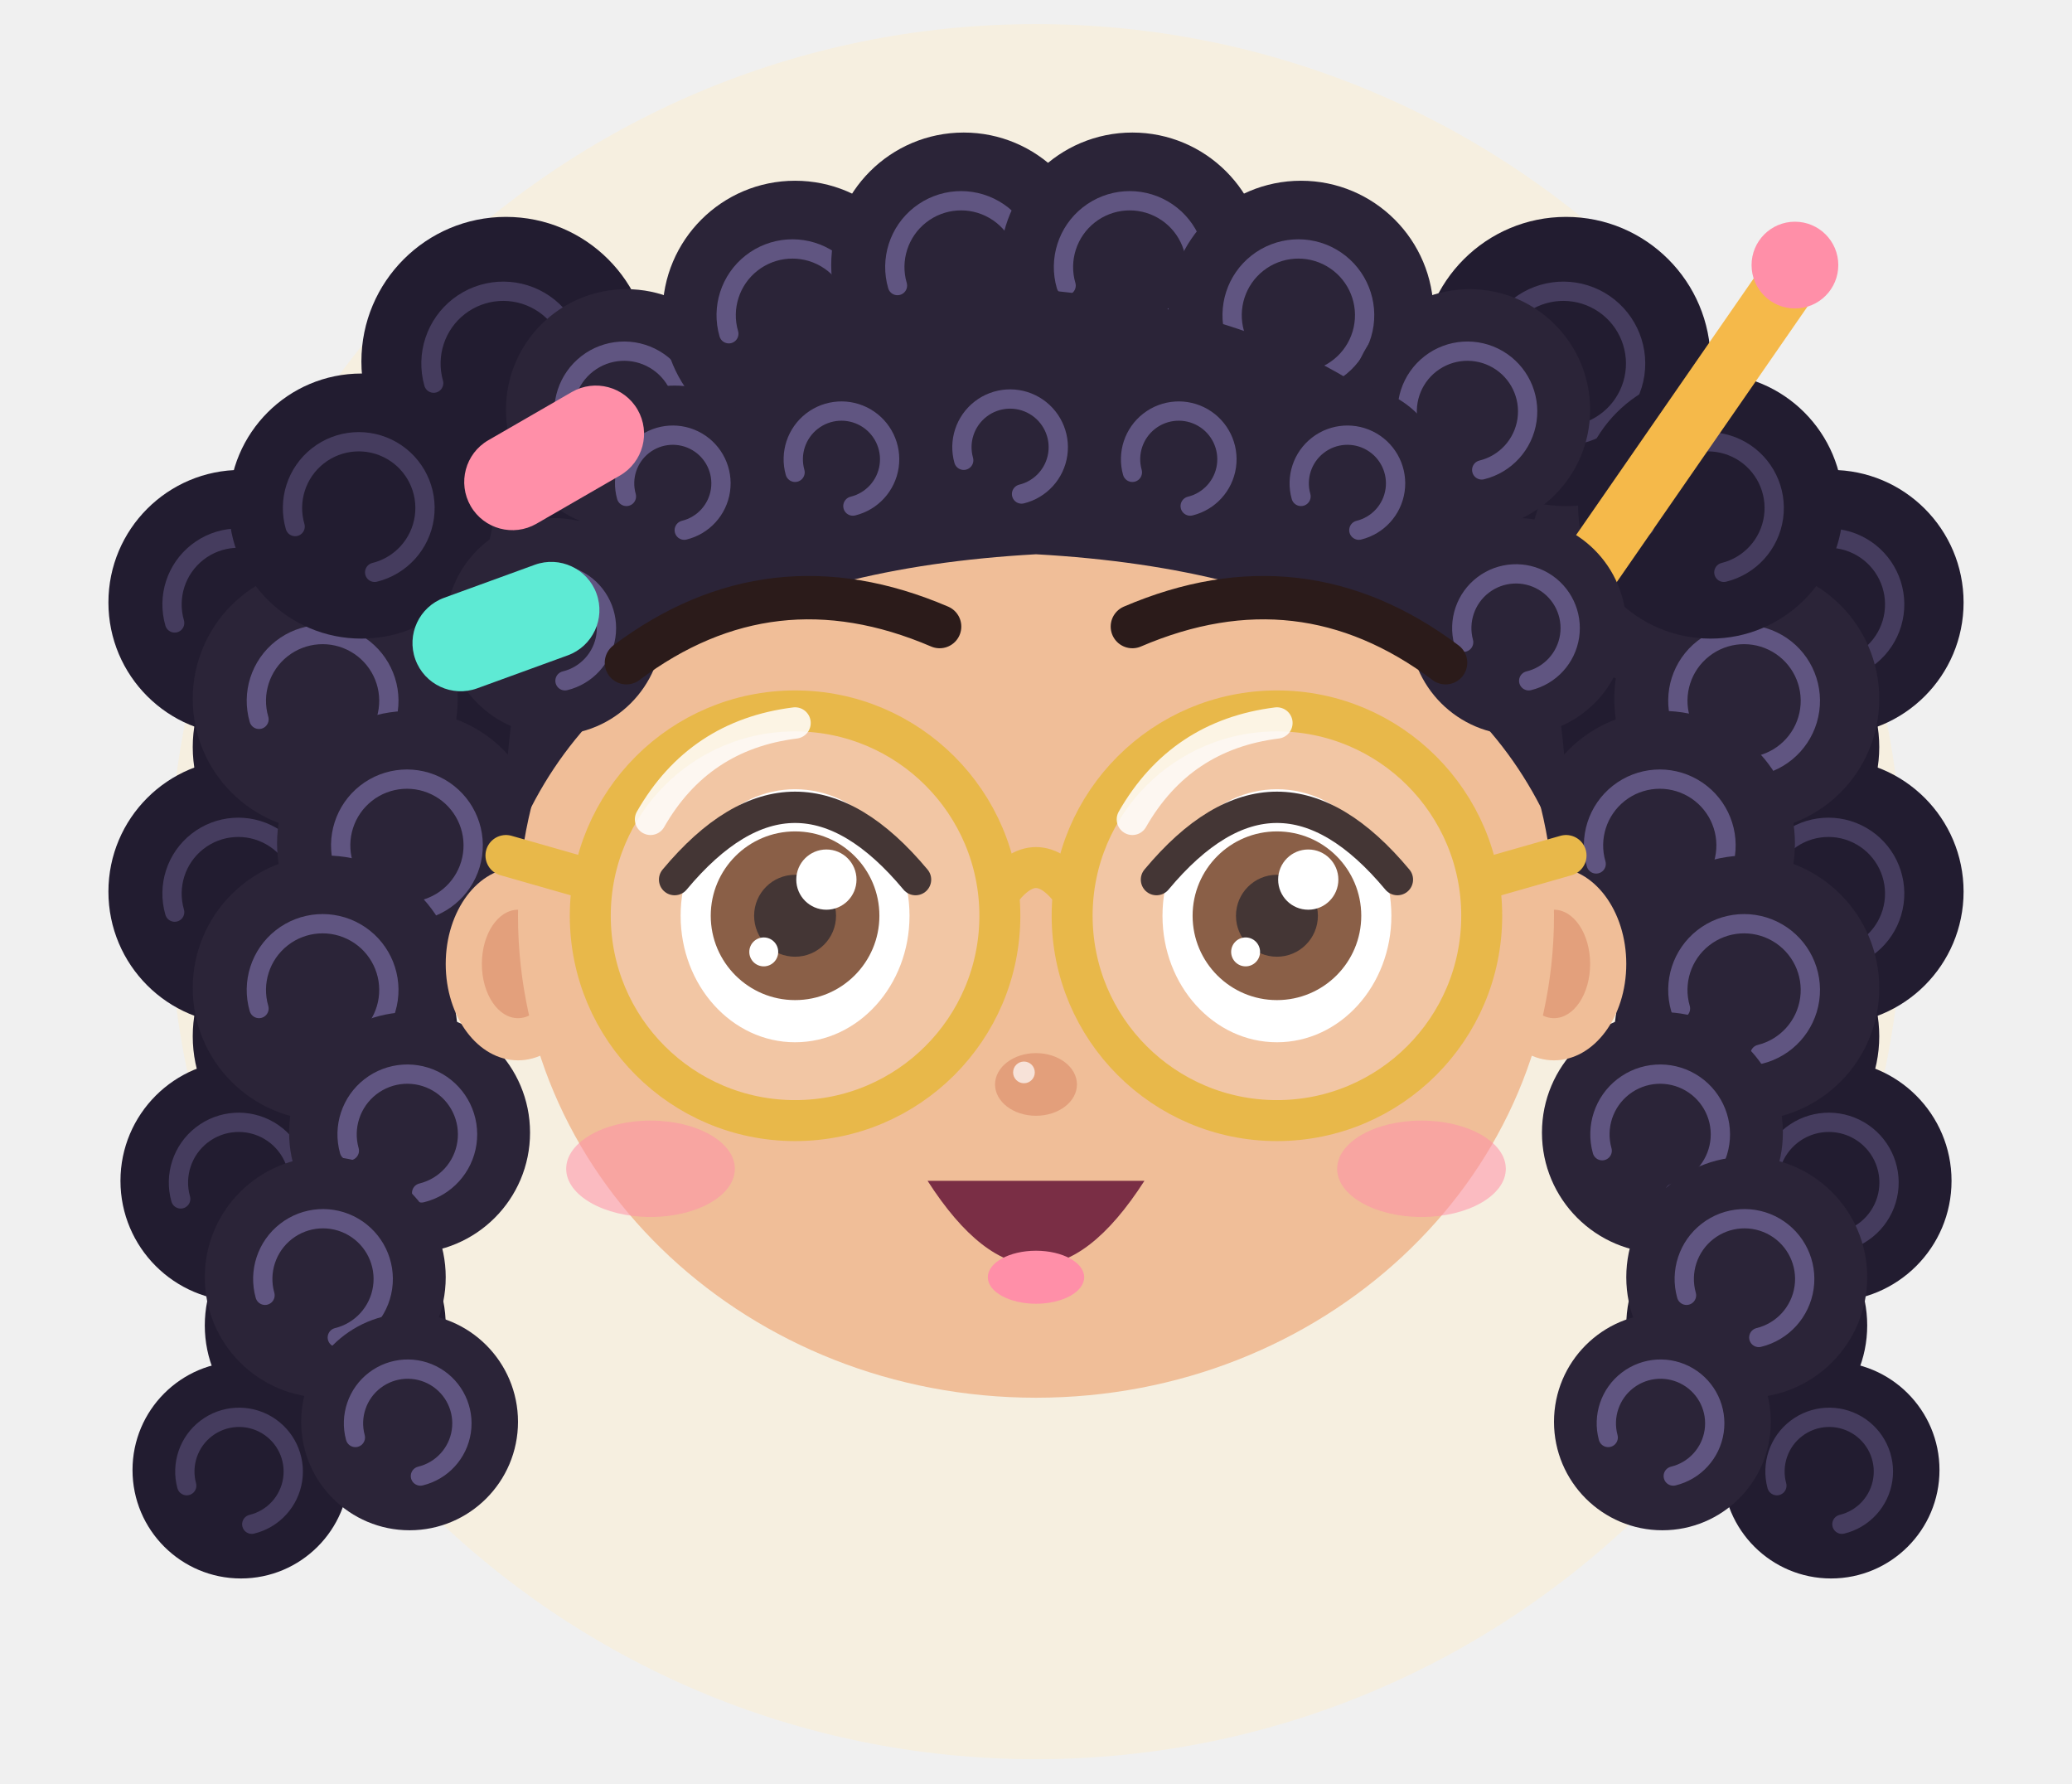
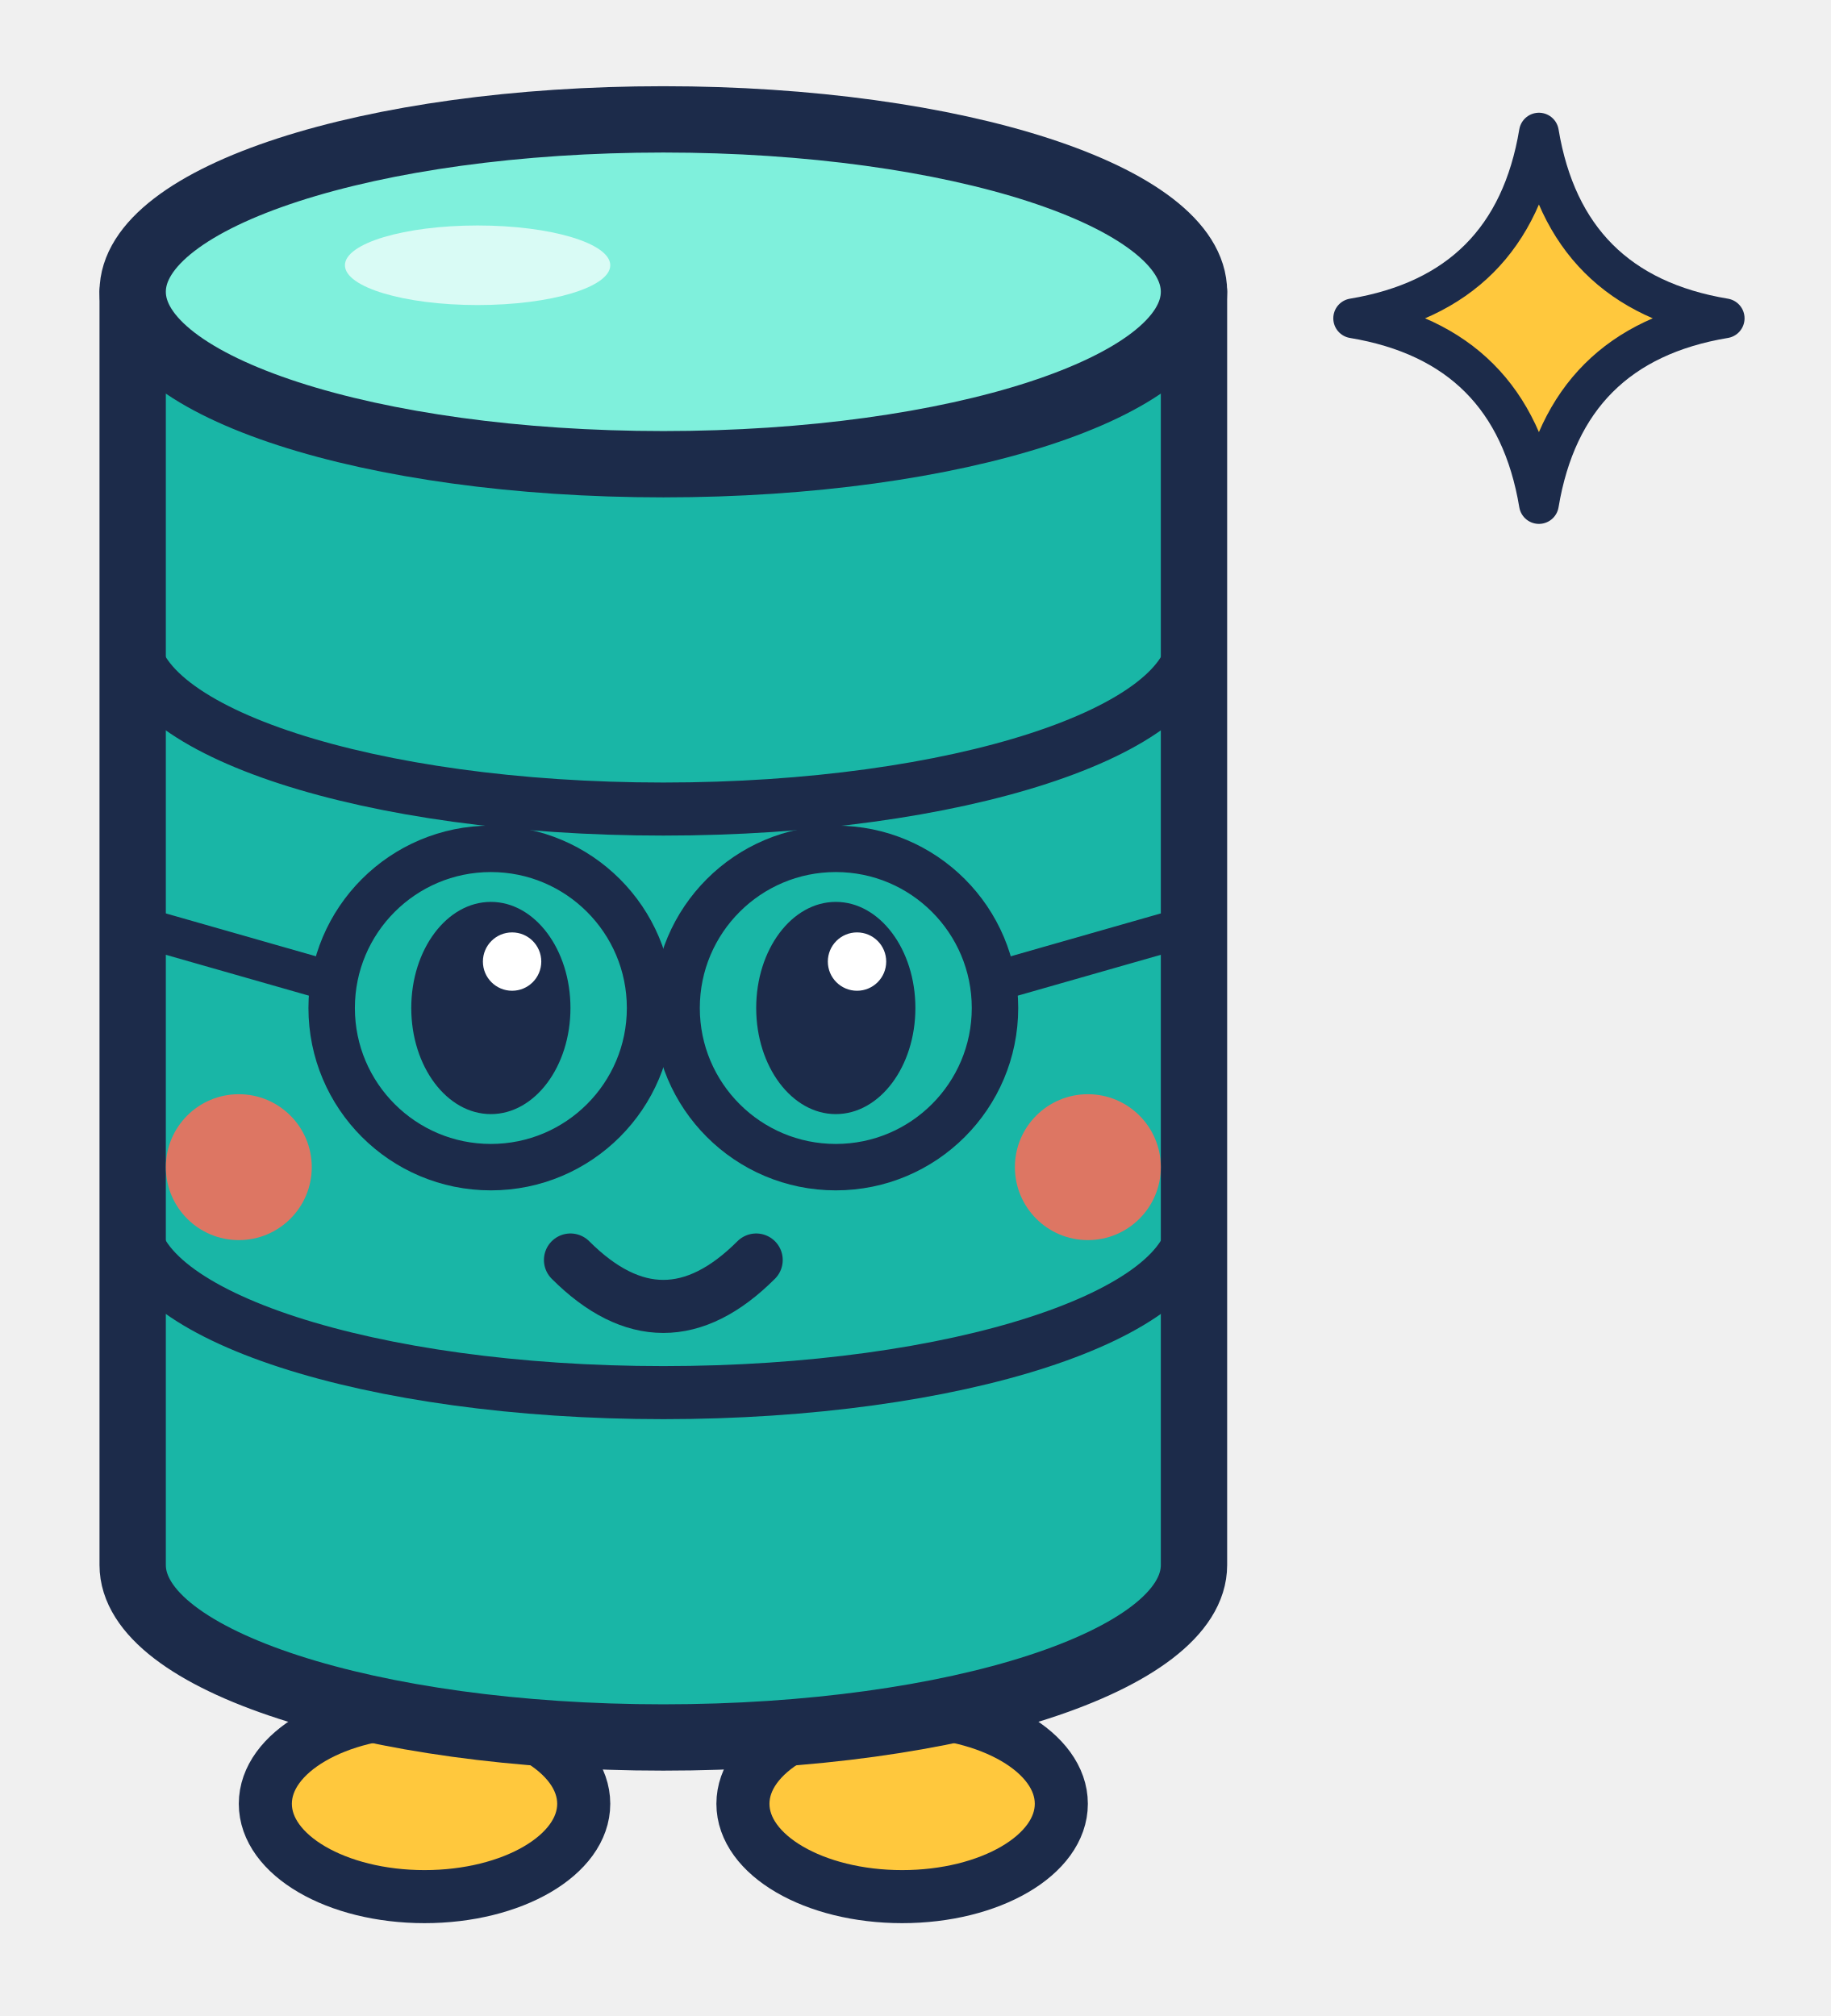
- <svg xmlns="http://www.w3.org/2000/svg" viewBox="24 50 172 148" role="img">
-   <circle cx="110" cy="124" r="72" fill="#f6efe0" />
-   <ellipse cx="110" cy="108" rx="54" ry="38" fill="#221c30" />
-   <circle cx="44" cy="100" r="11" fill="#221c30" />
-   <path d="M38.5 101.7 A5.5 5.5 0 1 1 45.1 105.5" fill="none" stroke="#4b4266" stroke-width="1.6" stroke-linecap="round" opacity="0.85" />
-   <circle cx="51" cy="112" r="11" fill="#221c30" />
-   <path d="M45.5 113.7 A5.5 5.5 0 1 1 52.1 117.5" fill="none" stroke="#4b4266" stroke-width="1.6" stroke-linecap="round" opacity="0.85" />
-   <circle cx="44" cy="124" r="11" fill="#221c30" />
-   <path d="M38.5 125.7 A5.5 5.5 0 1 1 45.1 129.5" fill="none" stroke="#4b4266" stroke-width="1.6" stroke-linecap="round" opacity="0.85" />
-   <circle cx="51" cy="136" r="11" fill="#221c30" />
-   <path d="M45.5 137.7 A5.5 5.5 0 1 1 52.1 141.5" fill="none" stroke="#4b4266" stroke-width="1.6" stroke-linecap="round" opacity="0.85" />
-   <circle cx="44" cy="148" r="10" fill="#221c30" />
-   <path d="M39.0 149.5 A5.0 5.0 0 1 1 45.0 153.0" fill="none" stroke="#4b4266" stroke-width="1.6" stroke-linecap="round" opacity="0.85" />
-   <circle cx="51" cy="160" r="10" fill="#221c30" />
-   <path d="M46.0 161.5 A5.0 5.0 0 1 1 52.0 165.0" fill="none" stroke="#4b4266" stroke-width="1.6" stroke-linecap="round" opacity="0.85" />
-   <circle cx="44" cy="172" r="9" fill="#221c30" />
-   <path d="M39.5 173.3 A4.5 4.5 0 1 1 44.9 176.5" fill="none" stroke="#4b4266" stroke-width="1.6" stroke-linecap="round" opacity="0.85" />
-   <circle cx="58" cy="96" r="11" fill="#2b2438" />
-   <path d="M52.5 97.7 A5.5 5.5 0 1 1 59.1 101.5" fill="none" stroke="#6a5e8e" stroke-width="1.6" stroke-linecap="round" opacity="0.85" />
-   <circle cx="51" cy="108" r="11" fill="#2b2438" />
-   <path d="M45.5 109.7 A5.5 5.5 0 1 1 52.1 113.5" fill="none" stroke="#6a5e8e" stroke-width="1.6" stroke-linecap="round" opacity="0.85" />
-   <circle cx="58" cy="120" r="11" fill="#2b2438" />
-   <path d="M52.5 121.7 A5.5 5.5 0 1 1 59.1 125.5" fill="none" stroke="#6a5e8e" stroke-width="1.6" stroke-linecap="round" opacity="0.85" />
-   <circle cx="51" cy="132" r="11" fill="#2b2438" />
-   <path d="M45.5 133.7 A5.5 5.5 0 1 1 52.1 137.5" fill="none" stroke="#6a5e8e" stroke-width="1.6" stroke-linecap="round" opacity="0.85" />
-   <circle cx="58" cy="144" r="10" fill="#2b2438" />
-   <path d="M53.0 145.5 A5.0 5.0 0 1 1 59.0 149.0" fill="none" stroke="#6a5e8e" stroke-width="1.6" stroke-linecap="round" opacity="0.85" />
-   <circle cx="51" cy="156" r="10" fill="#2b2438" />
-   <path d="M46.0 157.5 A5.0 5.0 0 1 1 52.0 161.0" fill="none" stroke="#6a5e8e" stroke-width="1.6" stroke-linecap="round" opacity="0.85" />
-   <circle cx="58" cy="168" r="9" fill="#2b2438" />
-   <path d="M53.5 169.3 A4.5 4.5 0 1 1 58.9 172.5" fill="none" stroke="#6a5e8e" stroke-width="1.6" stroke-linecap="round" opacity="0.85" />
-   <circle cx="176" cy="100" r="11" fill="#221c30" />
-   <path d="M170.5 101.7 A5.5 5.5 0 1 1 177.1 105.5" fill="none" stroke="#4b4266" stroke-width="1.6" stroke-linecap="round" opacity="0.85" />
-   <circle cx="169" cy="112" r="11" fill="#221c30" />
-   <path d="M163.5 113.7 A5.5 5.5 0 1 1 170.1 117.5" fill="none" stroke="#4b4266" stroke-width="1.6" stroke-linecap="round" opacity="0.85" />
-   <circle cx="176" cy="124" r="11" fill="#221c30" />
-   <path d="M170.5 125.7 A5.5 5.5 0 1 1 177.1 129.5" fill="none" stroke="#4b4266" stroke-width="1.6" stroke-linecap="round" opacity="0.85" />
-   <circle cx="169" cy="136" r="11" fill="#221c30" />
-   <path d="M163.5 137.7 A5.5 5.5 0 1 1 170.1 141.5" fill="none" stroke="#4b4266" stroke-width="1.6" stroke-linecap="round" opacity="0.85" />
-   <circle cx="176" cy="148" r="10" fill="#221c30" />
-   <path d="M171.0 149.5 A5.0 5.0 0 1 1 177.0 153.0" fill="none" stroke="#4b4266" stroke-width="1.6" stroke-linecap="round" opacity="0.85" />
-   <circle cx="169" cy="160" r="10" fill="#221c30" />
-   <path d="M164.0 161.5 A5.0 5.0 0 1 1 170.0 165.0" fill="none" stroke="#4b4266" stroke-width="1.6" stroke-linecap="round" opacity="0.85" />
-   <circle cx="176" cy="172" r="9" fill="#221c30" />
-   <path d="M171.5 173.3 A4.5 4.5 0 1 1 176.9 176.5" fill="none" stroke="#4b4266" stroke-width="1.6" stroke-linecap="round" opacity="0.85" />
-   <circle cx="162" cy="96" r="11" fill="#2b2438" />
-   <path d="M156.5 97.7 A5.5 5.5 0 1 1 163.1 101.5" fill="none" stroke="#6a5e8e" stroke-width="1.6" stroke-linecap="round" opacity="0.85" />
-   <circle cx="169" cy="108" r="11" fill="#2b2438" />
-   <path d="M163.5 109.7 A5.5 5.5 0 1 1 170.1 113.5" fill="none" stroke="#6a5e8e" stroke-width="1.6" stroke-linecap="round" opacity="0.85" />
-   <circle cx="162" cy="120" r="11" fill="#2b2438" />
-   <path d="M156.5 121.7 A5.5 5.5 0 1 1 163.1 125.5" fill="none" stroke="#6a5e8e" stroke-width="1.6" stroke-linecap="round" opacity="0.85" />
-   <circle cx="169" cy="132" r="11" fill="#2b2438" />
-   <path d="M163.5 133.7 A5.5 5.5 0 1 1 170.1 137.5" fill="none" stroke="#6a5e8e" stroke-width="1.6" stroke-linecap="round" opacity="0.85" />
-   <circle cx="162" cy="144" r="10" fill="#2b2438" />
-   <path d="M157.0 145.5 A5.0 5.0 0 1 1 163.0 149.0" fill="none" stroke="#6a5e8e" stroke-width="1.6" stroke-linecap="round" opacity="0.85" />
-   <circle cx="169" cy="156" r="10" fill="#2b2438" />
-   <path d="M164.0 157.5 A5.0 5.0 0 1 1 170.0 161.0" fill="none" stroke="#6a5e8e" stroke-width="1.6" stroke-linecap="round" opacity="0.85" />
-   <circle cx="162" cy="168" r="9" fill="#2b2438" />
-   <path d="M157.5 169.3 A4.5 4.5 0 1 1 162.9 172.5" fill="none" stroke="#6a5e8e" stroke-width="1.6" stroke-linecap="round" opacity="0.85" />
-   <circle cx="66" cy="80" r="12" fill="#221c30" />
-   <path d="M60.0 81.8 A6.0 6.0 0 1 1 67.2 86.0" fill="none" stroke="#4b4266" stroke-width="1.6" stroke-linecap="round" opacity="0.85" />
-   <circle cx="154" cy="80" r="12" fill="#221c30" />
-   <path d="M148.0 81.8 A6.0 6.0 0 1 1 155.2 86.0" fill="none" stroke="#4b4266" stroke-width="1.6" stroke-linecap="round" opacity="0.85" />
-   <circle cx="54" cy="92" r="11" fill="#221c30" />
-   <path d="M48.5 93.7 A5.5 5.5 0 1 1 55.1 97.5" fill="none" stroke="#4b4266" stroke-width="1.6" stroke-linecap="round" opacity="0.85" />
-   <circle cx="166" cy="92" r="11" fill="#221c30" />
-   <path d="M160.5 93.7 A5.5 5.5 0 1 1 167.1 97.5" fill="none" stroke="#4b4266" stroke-width="1.6" stroke-linecap="round" opacity="0.85" />
-   <path d="M154 100 L172 74" stroke="#f5b94a" stroke-width="5" stroke-linecap="round" />
-   <circle cx="173" cy="72" r="3.6" fill="#ff8fa8" />
-   <ellipse cx="67" cy="130" rx="6" ry="8" fill="#f0be98" />
-   <ellipse cx="67" cy="130" rx="3" ry="4.5" fill="#e3a07c" />
-   <ellipse cx="153" cy="130" rx="6" ry="8" fill="#f0be98" />
-   <ellipse cx="153" cy="130" rx="3" ry="4.5" fill="#e3a07c" />
-   <ellipse cx="110" cy="126" rx="43" ry="40" fill="#f0be98" />
-   <circle cx="76" cy="84" r="10" fill="#2b2438" />
-   <path d="M71.0 85.5 A5.0 5.0 0 1 1 77.0 89.0" fill="none" stroke="#6a5e8e" stroke-width="1.6" stroke-linecap="round" opacity="0.85" />
-   <circle cx="90" cy="76" r="11" fill="#2b2438" />
-   <path d="M84.5 77.7 A5.5 5.5 0 1 1 91.1 81.5" fill="none" stroke="#6a5e8e" stroke-width="1.6" stroke-linecap="round" opacity="0.85" />
-   <circle cx="104" cy="72" r="11" fill="#2b2438" />
-   <path d="M98.5 73.7 A5.5 5.5 0 1 1 105.1 77.5" fill="none" stroke="#6a5e8e" stroke-width="1.6" stroke-linecap="round" opacity="0.85" />
-   <circle cx="118" cy="72" r="11" fill="#2b2438" />
-   <path d="M112.5 73.7 A5.5 5.5 0 1 1 119.1 77.5" fill="none" stroke="#6a5e8e" stroke-width="1.6" stroke-linecap="round" opacity="0.85" />
-   <circle cx="132" cy="76" r="11" fill="#2b2438" />
-   <path d="M126.5 77.7 A5.5 5.5 0 1 1 133.1 81.5" fill="none" stroke="#6a5e8e" stroke-width="1.6" stroke-linecap="round" opacity="0.85" />
-   <circle cx="146" cy="84" r="10" fill="#2b2438" />
-   <path d="M141.0 85.5 A5.0 5.0 0 1 1 147.0 89.0" fill="none" stroke="#6a5e8e" stroke-width="1.6" stroke-linecap="round" opacity="0.85" />
-   <path d="M66 122 Q64 78 110 74 Q156 78 154 122 Q146 98 110 96 Q74 98 66 122 Z" fill="#2b2438" />
-   <circle cx="80" cy="90" r="8" fill="#2b2438" />
-   <path d="M76.0 91.2 A4.0 4.0 0 1 1 80.8 94.0" fill="none" stroke="#6a5e8e" stroke-width="1.6" stroke-linecap="round" opacity="0.85" />
-   <circle cx="94" cy="88" r="8" fill="#2b2438" />
-   <path d="M90.0 89.2 A4.0 4.0 0 1 1 94.8 92.0" fill="none" stroke="#6a5e8e" stroke-width="1.6" stroke-linecap="round" opacity="0.85" />
-   <circle cx="108" cy="87" r="8" fill="#2b2438" />
-   <path d="M104.0 88.2 A4.0 4.0 0 1 1 108.8 91.0" fill="none" stroke="#6a5e8e" stroke-width="1.6" stroke-linecap="round" opacity="0.85" />
-   <circle cx="122" cy="88" r="8" fill="#2b2438" />
-   <path d="M118.0 89.2 A4.0 4.0 0 1 1 122.8 92.0" fill="none" stroke="#6a5e8e" stroke-width="1.6" stroke-linecap="round" opacity="0.85" />
-   <circle cx="136" cy="90" r="8" fill="#2b2438" />
-   <path d="M132.0 91.2 A4.0 4.0 0 1 1 136.8 94.0" fill="none" stroke="#6a5e8e" stroke-width="1.6" stroke-linecap="round" opacity="0.85" />
-   <circle cx="70" cy="102" r="9" fill="#2b2438" />
-   <path d="M65.5 103.3 A4.5 4.5 0 1 1 70.9 106.5" fill="none" stroke="#6a5e8e" stroke-width="1.6" stroke-linecap="round" opacity="0.85" />
-   <circle cx="150" cy="102" r="9" fill="#2b2438" />
-   <path d="M145.5 103.3 A4.5 4.5 0 1 1 150.9 106.5" fill="none" stroke="#6a5e8e" stroke-width="1.6" stroke-linecap="round" opacity="0.85" />
-   <rect x="62" y="84" width="16" height="8" rx="4" transform="rotate(-30 70 88)" fill="#ff8fa8" />
-   <rect x="58" y="98" width="16" height="8" rx="4" transform="rotate(-20 66 102)" fill="#5eead4" />
-   <path d="M76 105 Q88 96 102 102 M118 102 Q132 96 144 105" fill="none" stroke="#2b1b1a" stroke-width="3.6" stroke-linecap="round" />
-   <ellipse cx="110" cy="140" rx="3.4" ry="2.6" fill="#e39f7b" />
-   <circle cx="109" cy="139" r="0.9" fill="#fff" opacity="0.7" />
-   <ellipse cx="78" cy="147" rx="7" ry="4" fill="#ff8fa8" opacity="0.55" />
-   <ellipse cx="142" cy="147" rx="7" ry="4" fill="#ff8fa8" opacity="0.55" />
-   <g class="mm-eye">
-     <ellipse cx="90" cy="126" rx="9.5" ry="10.5" fill="#fff" />
-     <circle cx="90" cy="126" r="7" fill="#7a4a2e" />
-     <circle cx="90" cy="126" r="3.4" fill="#2b1b1a" />
-     <circle cx="92.6" cy="123" r="2.5" fill="#fff" />
-     <circle cx="87.4" cy="129" r="1.2" fill="#fff" />
-     <path d="M80 123 Q90 111 100 123" fill="none" stroke="#2b1b1a" stroke-width="2.6" stroke-linecap="round" />
-   </g>
-   <g class="mm-eye">
-     <ellipse cx="130" cy="126" rx="9.5" ry="10.5" fill="#fff" />
-     <circle cx="130" cy="126" r="7" fill="#7a4a2e" />
-     <circle cx="130" cy="126" r="3.4" fill="#2b1b1a" />
-     <circle cx="132.6" cy="123" r="2.5" fill="#fff" />
-     <circle cx="127.4" cy="129" r="1.2" fill="#fff" />
-     <path d="M120 123 Q130 111 140 123" fill="none" stroke="#2b1b1a" stroke-width="2.6" stroke-linecap="round" />
-   </g>
-   <circle cx="90" cy="126" r="17" fill="#fff" fill-opacity="0.12" stroke="#e8b84a" stroke-width="3.4" />
-   <circle cx="130" cy="126" r="17" fill="#fff" fill-opacity="0.12" stroke="#e8b84a" stroke-width="3.4" />
-   <path d="M107 124 Q110 120 113 124 M73 123 L66 121 M147 123 L154 121" fill="none" stroke="#e8b84a" stroke-width="3.4" stroke-linecap="round" />
-   <path d="M78 118 Q82 111 90 110 M118 118 Q122 111 130 110" fill="none" stroke="#fff" stroke-width="2.6" stroke-linecap="round" opacity="0.85" />
-   <path d="M101 148 Q110 162 119 148 Z" fill="#7a2e45" />
-   <ellipse cx="110" cy="156" rx="4" ry="2.2" fill="#ff8fa8" />
+ <svg xmlns="http://www.w3.org/2000/svg" viewBox="90 40 138 152" role="img">
+   <ellipse cx="122" cy="176" rx="12" ry="7" fill="#ffc83d" stroke="#1c2b4a" stroke-width="4" />
+   <ellipse cx="158" cy="176" rx="12" ry="7" fill="#ffc83d" stroke="#1c2b4a" stroke-width="4" />
+   <path d="M100 62 L100 158 A40 13 0 0 0 180 158 L180 62 Z" fill="#19b6a6" />
+   <path d="M100 62 L100 158 A40 13 0 0 0 180 158 L180 62" fill="none" stroke="#1c2b4a" stroke-width="5" stroke-linejoin="round" stroke-linecap="round" />
+   <path d="M100 88 A40 13 0 0 0 180 88" fill="none" stroke="#1c2b4a" stroke-width="4" />
+   <path d="M100 132 A40 13 0 0 0 180 132" fill="none" stroke="#1c2b4a" stroke-width="4" />
+   <ellipse cx="140" cy="62" rx="40" ry="13" fill="#7ff0dc" stroke="#1c2b4a" stroke-width="5" />
+   <ellipse cx="126" cy="60" rx="10" ry="3" fill="#ffffff" opacity="0.7" />
+   <ellipse cx="127" cy="116" rx="6" ry="8" fill="#1c2b4a" />
+   <ellipse cx="153" cy="116" rx="6" ry="8" fill="#1c2b4a" />
+   <circle cx="128.6" cy="112.5" r="2.2" fill="#ffffff" />
+   <circle cx="154.6" cy="112.5" r="2.2" fill="#ffffff" />
+   <circle cx="108" cy="128" r="5.5" fill="#ff6b57" opacity="0.85" />
+   <circle cx="172" cy="128" r="5.5" fill="#ff6b57" opacity="0.85" />
+   <path d="M133 135 Q140 142 147 135" fill="none" stroke="#1c2b4a" stroke-width="4" stroke-linecap="round" />
+   <circle cx="127" cy="116" r="12" fill="none" stroke="#1c2b4a" stroke-width="3.5" />
+   <circle cx="153" cy="116" r="12" fill="none" stroke="#1c2b4a" stroke-width="3.5" />
+   <path d="M115 114 L101 110" fill="none" stroke="#1c2b4a" stroke-width="3" stroke-linecap="round" />
+   <path d="M165 114 L179 110" fill="none" stroke="#1c2b4a" stroke-width="3" stroke-linecap="round" />
+   <path d="M206 50 Q208 62 220 64 Q208 66 206 78 Q204 66 192 64 Q204 62 206 50 Z" fill="#ffc83d" stroke="#1c2b4a" stroke-width="3" stroke-linejoin="round" />
</svg>
